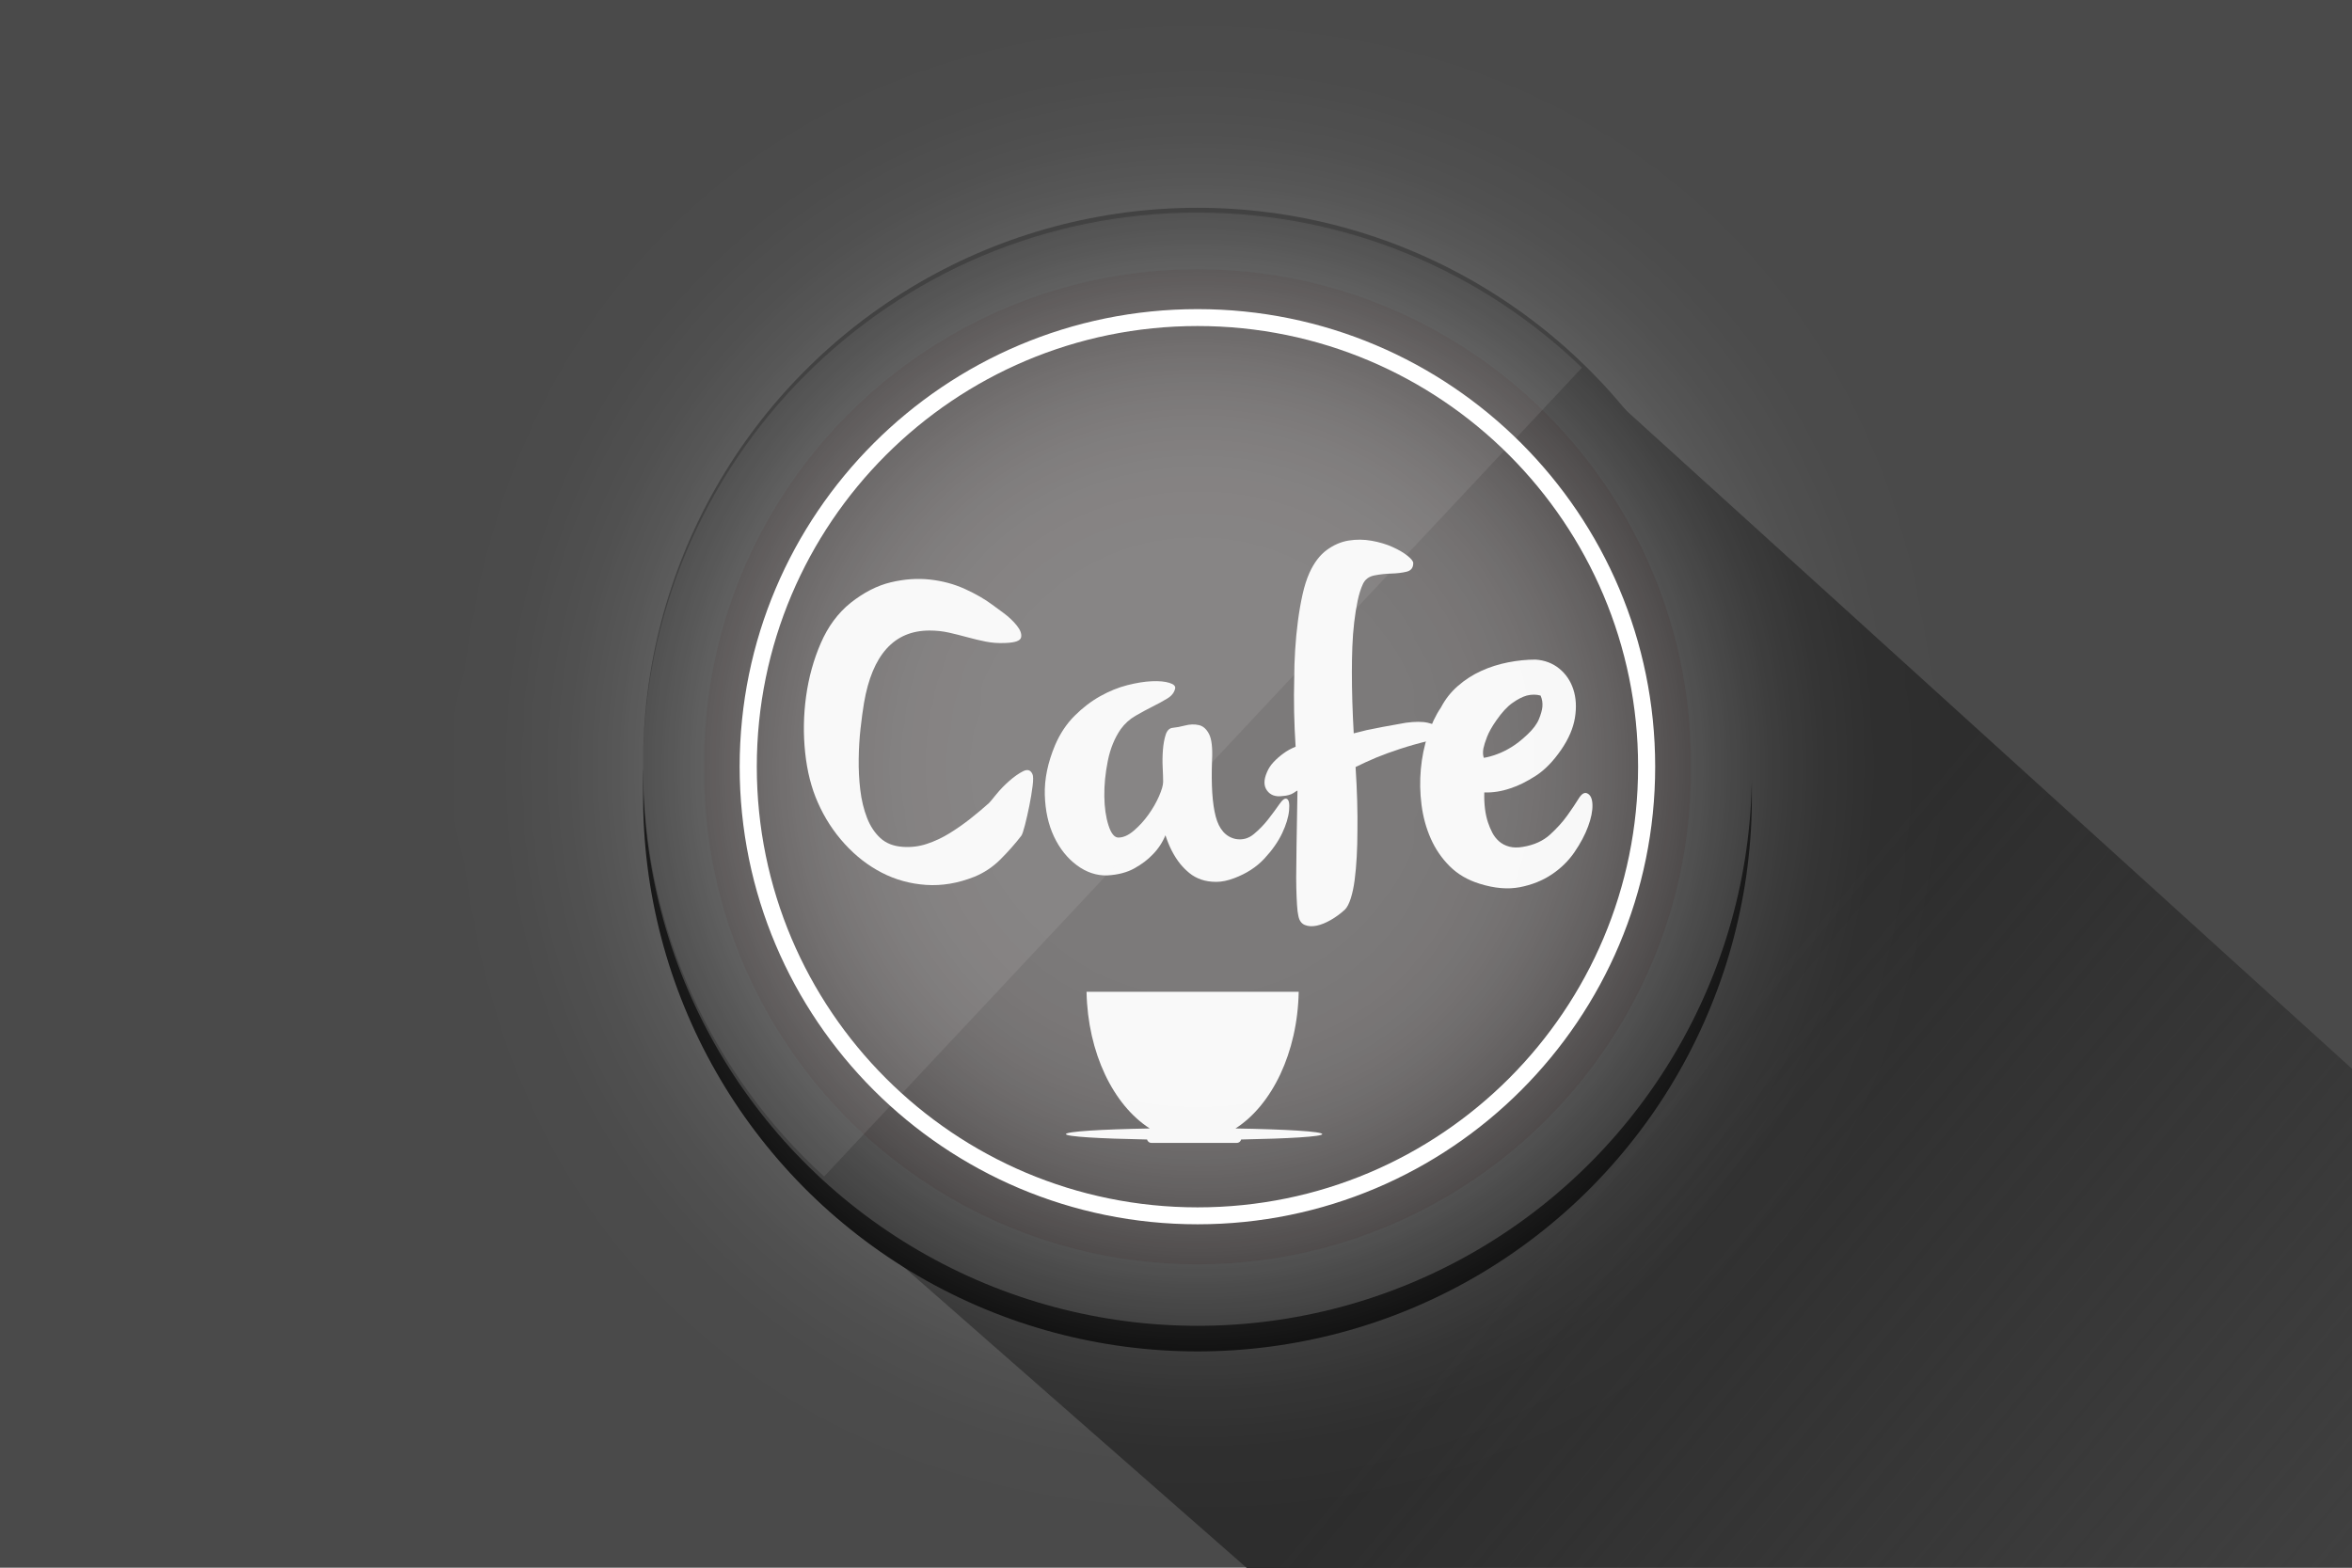
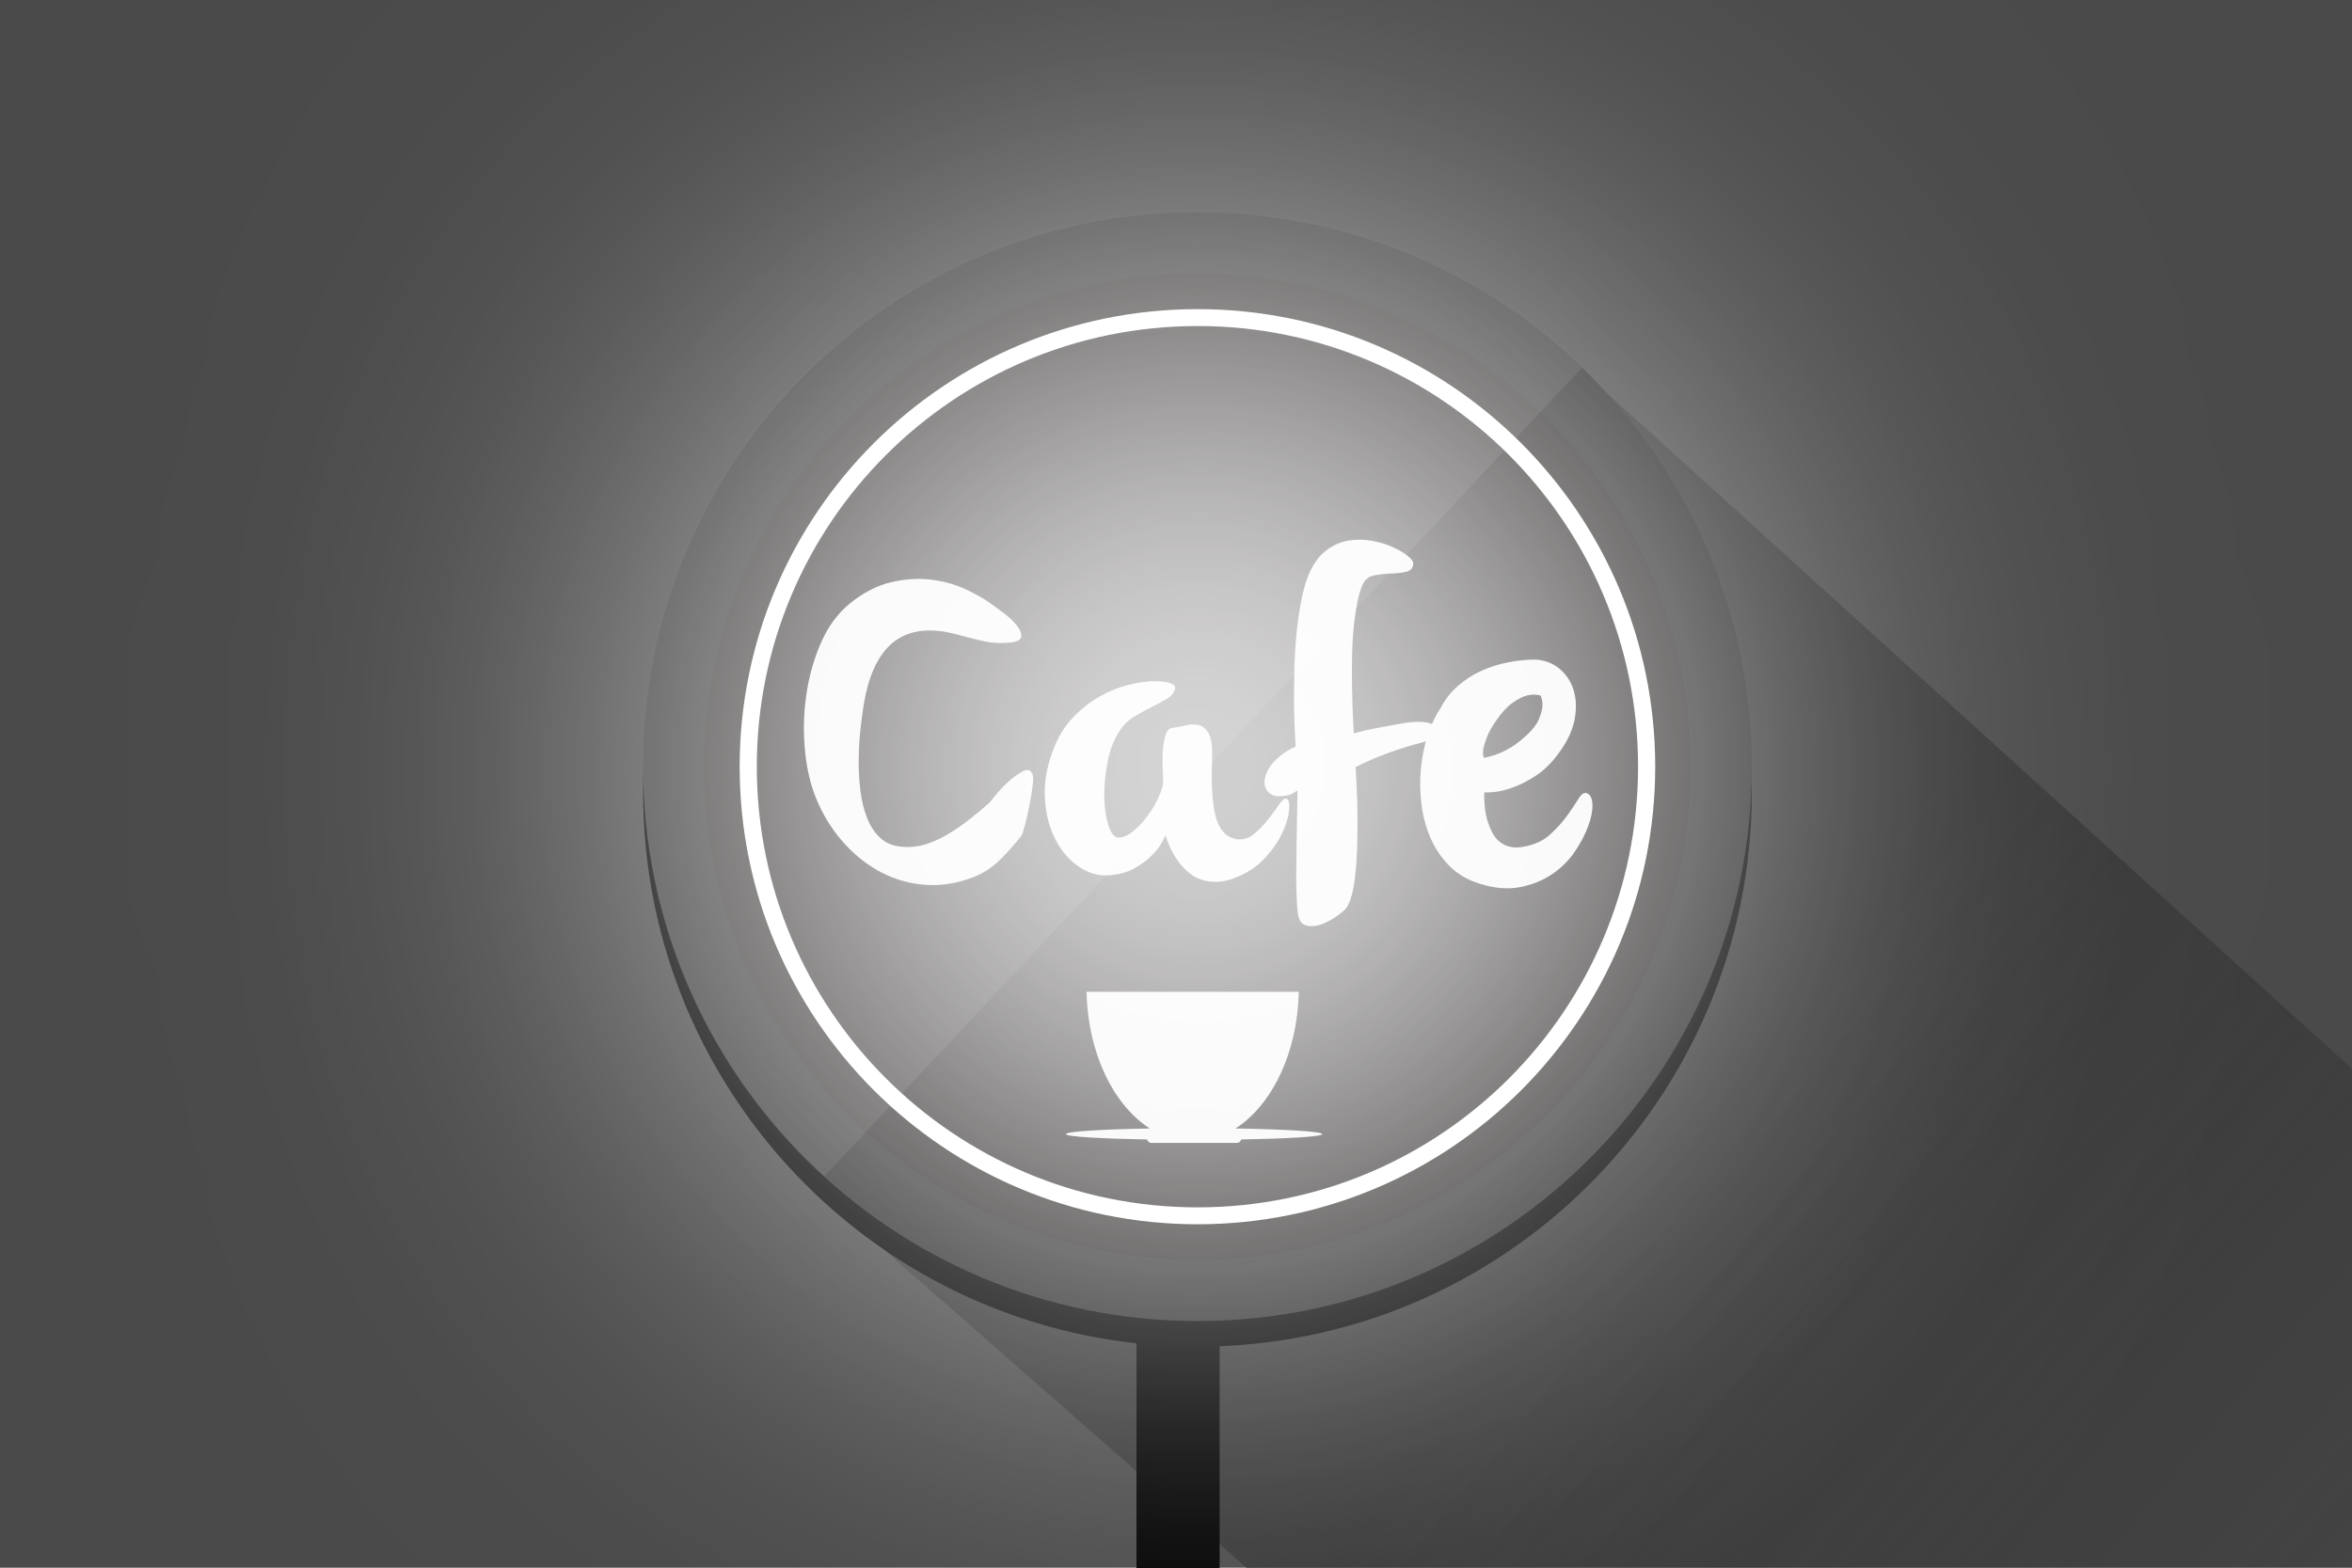
- <svg xmlns="http://www.w3.org/2000/svg" id="svg2" height="200" width="300" version="1.1">
+ <svg xmlns="http://www.w3.org/2000/svg" xmlns:xlink="http://www.w3.org/1999/xlink" width="300" height="200" id="svg2" version="1.1">
  <defs id="defs4">
-     <linearGradient id="linearGradient3833" y2="251.35" gradientUnits="userSpaceOnUse" x2="329.73" y1="147.57" x1="205.95">
-       <stop id="stop3837" stop-color="#2d2d2d" offset="0" />
-       <stop id="stop3839" stop-color="#2d2d2d" stop-opacity="0" offset="1" />
+     <linearGradient id="linearGradient3835">
+       <stop style="stop-color:#2d2d2d;stop-opacity:1;" offset="0" id="stop3837" />
+       <stop style="stop-color:#2d2d2d;stop-opacity:0" offset="1" id="stop3839" />
    </linearGradient>
-     <filter id="filter3888" height="1.558" width="1.558" y="-0.279" x="-0.279">
-       <feGaussianBlur id="feGaussianBlur3890" stdDeviation="12.652" />
+     <linearGradient xlink:href="#linearGradient3835" id="linearGradient3833" x1="205.946" y1="147.568" x2="329.73" y2="251.351" gradientUnits="userSpaceOnUse" />
+     <filter id="filter3932" x="-0.602" width="2.205" y="-0.602" height="2.205">
+       <feGaussianBlur stdDeviation="27.337" id="feGaussianBlur3934" />
    </filter>
  </defs>
  <g id="layer1" transform="translate(0,-852.3622)">
-     <path id="path2985" stroke-linejoin="bevel" d="M201,63a71,71,0,1,1,-142,0,71,71,0,1,1,142,0z" transform="translate(18.5,885.8622)" stroke="#FFF" stroke-miterlimit="4" stroke-dasharray="none" stroke-width="1" fill="#717171" />
-     <rect id="rect2987" height="200" width="300" y="852.36" x="0" fill="#4a4a4a" />
-     <path id="path3825" d="M101.08,149.19,202.43,47.838,348.11,180c-42.446,24.506-65.972,66.309-108.42,90.815z" transform="translate(0,852.3622)" fill="url(#linearGradient3833)" />
-     <path id="path3767" d="m191.63,246.67a54.447,54.447,0,1,1,-108.89,0,54.447,54.447,0,1,1,108.89,0z" transform="matrix(1.298701,0,0,1.298701,-25.41911,633.1036)" fill="#000" />
-     <path id="path3759" d="m191.63,246.67a54.447,54.447,0,1,1,-108.89,0,54.447,54.447,0,1,1,108.89,0z" transform="matrix(1.298701,0,0,1.298701,-25.41911,629.8358)" fill="#2d2d2d" />
-     <path id="path3761" d="m191.63,246.67a54.447,54.447,0,1,1,-108.89,0,54.447,54.447,0,1,1,108.89,0z" transform="matrix(1.155844,0,0,1.155844,-5.822149,665.0743)" fill="#292525" />
-     <g id="text3771" style="letter-spacing:0px;word-spacing:0px;" font-weight="normal" font-size="58.842px" font-style="normal" font-stretch="normal" line-height="125%" font-variant="normal" font-family="olivier" fill="#f5f5f5">
-       <path id="path3842" style="" d="m131.68,951.1c0.118,0.236,0.129,0.746,0.03,1.531-0.098,0.785-0.236,1.618-0.412,2.501-0.177,0.882-0.363,1.706-0.559,2.471-0.196,0.765-0.353,1.226-0.47,1.383-0.785,1.02-1.668,2.02-2.649,3.001-0.98,0.98-2.099,1.726-3.354,2.236-2.078,0.825-4.128,1.168-6.148,1.031-2.02-0.138-3.903-0.658-5.649-1.56-1.746-0.902-3.325-2.128-4.737-3.678s-2.55-3.305-3.413-5.266c-0.824-1.844-1.363-3.962-1.618-6.355s-0.216-4.796,0.118-7.208c0.333-2.412,0.961-4.678,1.883-6.796,0.922-2.118,2.187-3.825,3.796-5.12,1.687-1.334,3.393-2.206,5.119-2.618,1.726-0.412,3.393-0.529,5.001-0.353,1.608,0.177,3.099,0.579,4.472,1.207,1.373,0.628,2.53,1.294,3.471,2,0.275,0.196,0.756,0.55,1.443,1.06,0.687,0.51,1.255,1.049,1.706,1.618,0.451,0.569,0.627,1.069,0.529,1.5-0.098,0.432-0.775,0.667-2.029,0.707-0.863,0.04-1.687-0.019-2.472-0.176-0.785-0.157-1.569-0.343-2.353-0.559-0.784-0.216-1.569-0.412-2.353-0.589-0.785-0.177-1.609-0.265-2.472-0.265-4.511,0-7.296,3.08-8.355,9.239-0.157,0.941-0.304,2.03-0.442,3.265-0.138,1.236-0.216,2.531-0.235,3.884-0.019,1.353,0.05,2.677,0.206,3.971,0.157,1.294,0.441,2.471,0.853,3.53,0.412,1.06,0.98,1.923,1.706,2.589,0.725,0.667,1.677,1.04,2.853,1.119,1.059,0.078,2.089-0.05,3.09-0.383,1-0.333,1.961-0.784,2.883-1.353,0.922-0.569,1.804-1.186,2.648-1.853,0.843-0.667,1.638-1.334,2.384-2,0.117-0.119,0.421-0.482,0.912-1.09,0.491-0.608,1.05-1.187,1.677-1.736,0.627-0.549,1.216-0.961,1.765-1.235,0.549-0.275,0.942-0.157,1.176,0.353,0.118,0.236,0.178,0.364,0.178,0.383-0,0.02-0.01,0-0.03-0.059-0.02-0.059-0.049-0.128-0.089-0.207-0.04-0.078-0.059-0.118-0.059-0.118z" />
-       <path id="path3844" style="" d="m149.89,940.21c-0.117,0.51-0.45,0.932-0.999,1.265-0.549,0.333-1.177,0.677-1.883,1.03-0.706,0.353-1.432,0.746-2.177,1.177-0.745,0.432-1.373,1-1.883,1.707-0.785,1.137-1.335,2.49-1.649,4.059-0.314,1.569-0.461,3.069-0.441,4.501,0.02,1.432,0.196,2.667,0.53,3.707,0.333,1.04,0.755,1.56,1.265,1.56,0.627,0,1.284-0.294,1.971-0.883,0.687-0.588,1.305-1.265,1.854-2.03,0.549-0.765,1-1.549,1.353-2.353,0.353-0.804,0.529-1.422,0.529-1.854-0-0.431-0.019-1.029-0.058-1.794-0.039-0.765-0.029-1.52,0.03-2.265,0.059-0.745,0.176-1.393,0.353-1.942,0.177-0.549,0.48-0.844,0.911-0.883,0.432-0.038,0.952-0.136,1.56-0.293,0.608-0.157,1.187-0.177,1.736-0.059,0.549,0.117,0.99,0.5,1.323,1.147s0.461,1.755,0.383,3.325c-0.119,3.177,0.038,5.58,0.47,7.208,0.432,1.628,1.275,2.58,2.531,2.855,0.863,0.157,1.638-0.049,2.325-0.619,0.687-0.569,1.304-1.207,1.853-1.912,0.549-0.706,1.02-1.343,1.412-1.912,0.393-0.569,0.706-0.795,0.941-0.676,0.275,0.117,0.373,0.608,0.294,1.471-0.079,0.863-0.373,1.834-0.883,2.913-0.509,1.079-1.264,2.157-2.265,3.236-1.001,1.079-2.285,1.912-3.854,2.501-0.824,0.314-1.589,0.47-2.295,0.47-0.706,0-1.344-0.098-1.912-0.294-0.569-0.196-1.069-0.471-1.5-0.824-0.432-0.353-0.824-0.745-1.177-1.176-0.785-0.98-1.413-2.197-1.884-3.649-0.391,0.942-0.94,1.766-1.647,2.473-0.589,0.627-1.354,1.206-2.296,1.736-0.942,0.53-2.099,0.834-3.472,0.911-1.372,0.04-2.666-0.392-3.882-1.294s-2.187-2.118-2.913-3.648c-0.725-1.53-1.118-3.305-1.177-5.325s0.382-4.148,1.324-6.385c0.627-1.452,1.451-2.688,2.471-3.708,1.02-1.02,2.108-1.853,3.265-2.501,1.157-0.647,2.314-1.117,3.471-1.411,1.157-0.294,2.197-0.461,3.119-0.5,0.922-0.04,1.668,0.029,2.237,0.206,0.569,0.177,0.813,0.422,0.734,0.735z" />
-       <path id="path3846" style="" d="m180.26,924.21c-0,0.589-0.284,0.952-0.853,1.089-0.569,0.137-1.216,0.216-1.941,0.235-0.725,0.02-1.441,0.098-2.148,0.235-0.706,0.137-1.197,0.5-1.471,1.089-0.275,0.588-0.501,1.303-0.678,2.147-0.177,0.843-0.324,1.766-0.441,2.766-0.117,1.001-0.196,2.041-0.235,3.119-0.04,1.079-0.059,2.147-0.059,3.205-0,2.433,0.078,5.042,0.235,7.827,0.432-0.118,0.982-0.256,1.649-0.413,0.548-0.117,1.234-0.254,2.059-0.411,0.824-0.157,1.805-0.333,2.942-0.53,1.177-0.157,2.108-0.157,2.795,0,0.687,0.157,1.147,0.383,1.383,0.677,0.235,0.295,0.245,0.608,0.03,0.942-0.216,0.333-0.637,0.559-1.266,0.676-1.294,0.314-2.51,0.657-3.647,1.03-1.137,0.373-2.138,0.736-3.001,1.089-1.02,0.431-1.923,0.843-2.708,1.235,0.196,3.02,0.275,5.766,0.235,8.237-0,1.06-0.029,2.128-0.088,3.207s-0.147,2.069-0.265,2.972c-0.118,0.903-0.285,1.687-0.5,2.354-0.215,0.667-0.46,1.137-0.734,1.411-0.549,0.51-1.148,0.951-1.795,1.324-0.647,0.373-1.255,0.618-1.824,0.735-0.569,0.117-1.07,0.088-1.501-0.089-0.432-0.177-0.706-0.559-0.823-1.147-0.078-0.314-0.136-0.794-0.176-1.442-0.04-0.648-0.069-1.373-0.089-2.177-0.02-0.804-0.02-1.677,0-2.618,0.02-0.942,0.03-1.864,0.03-2.766,0.04-2.157,0.079-4.491,0.119-7.002-0.158,0.078-0.315,0.176-0.472,0.294-0.353,0.235-0.843,0.372-1.471,0.411-0.863,0.117-1.51-0.118-1.942-0.707-0.432-0.588-0.431-1.373,0.001-2.353,0.196-0.47,0.481-0.902,0.853-1.294,0.372-0.392,0.775-0.746,1.207-1.06,0.47-0.352,1-0.646,1.587-0.882-0.195-3.02-0.254-5.923-0.176-8.709-0-1.177,0.039-2.393,0.118-3.648,0.078-1.255,0.196-2.481,0.353-3.678,0.157-1.196,0.353-2.324,0.589-3.383,0.236-1.059,0.53-1.981,0.882-2.766,0.589-1.294,1.325-2.265,2.208-2.912,0.883-0.647,1.815-1.049,2.795-1.206,0.98-0.157,1.961-0.147,2.941,0.029,0.98,0.176,1.863,0.441,2.648,0.794,0.785,0.353,1.422,0.726,1.912,1.119,0.49,0.393,0.735,0.706,0.735,0.941z" />
-       <path id="path3848" style="" d="m183.79,942.63c0.549-1.059,1.275-1.982,2.177-2.766,0.902-0.785,1.893-1.422,2.972-1.912s2.217-0.853,3.413-1.088c1.196-0.235,2.363-0.353,3.502-0.353,1.177,0.078,2.187,0.46,3.03,1.147,0.843,0.687,1.442,1.569,1.795,2.648,0.353,1.079,0.422,2.285,0.206,3.619-0.216,1.334-0.795,2.688-1.736,4.061-1.02,1.49-2.109,2.608-3.266,3.353-1.158,0.745-2.227,1.275-3.207,1.588-1.137,0.393-2.255,0.569-3.353,0.53-0.04,1.49,0.117,2.765,0.47,3.825,0.157,0.47,0.343,0.912,0.558,1.323,0.215,0.412,0.5,0.775,0.853,1.088,0.353,0.314,0.785,0.539,1.295,0.677,0.51,0.138,1.098,0.148,1.765,0.03,1.413-0.236,2.56-0.756,3.442-1.56,0.882-0.804,1.618-1.619,2.206-2.442,0.588-0.824,1.069-1.54,1.442-2.148,0.373-0.608,0.736-0.834,1.089-0.677,0.431,0.196,0.656,0.687,0.676,1.472,0.02,0.785-0.166,1.707-0.558,2.766-0.392,1.06-0.971,2.148-1.736,3.265s-1.736,2.069-2.913,2.853c-1.177,0.785-2.53,1.324-4.06,1.619-1.53,0.294-3.236,0.147-5.12-0.442-1.53-0.47-2.805-1.216-3.825-2.236s-1.824-2.197-2.413-3.53-0.981-2.765-1.177-4.295c-0.196-1.53-0.226-3.05-0.088-4.56,0.138-1.51,0.432-2.952,0.883-4.325,0.451-1.373,1.01-2.55,1.676-3.53zm5.473,6.412c0.51-0.078,1.079-0.235,1.706-0.47,0.549-0.196,1.148-0.491,1.795-0.883,0.647-0.392,1.343-0.941,2.089-1.648,0.706-0.667,1.187-1.314,1.442-1.941,0.255-0.627,0.402-1.157,0.44-1.589,0.04-0.51-0.039-0.98-0.235-1.411-0.549-0.157-1.138-0.157-1.765,0-0.549,0.157-1.158,0.47-1.824,0.941-0.667,0.47-1.353,1.216-2.06,2.236-0.548,0.784-0.94,1.48-1.175,2.088-0.235,0.608-0.392,1.109-0.471,1.501-0.079,0.47-0.059,0.863,0.059,1.176z" />
+     <path style="fill:#717171;fill-opacity:1;stroke:#ffffff;stroke-width:1;stroke-linejoin:bevel;stroke-miterlimit:4;stroke-opacity:1;stroke-dasharray:none" id="path2985" d="M 201,63 A 71,71 0 1 1 59,63 71,71 0 1 1 201,63 z" transform="translate(18.5,885.8622)" />
+     <rect style="fill:#4a4a4a;fill-opacity:1;stroke:none;stroke-width:1;stroke-linejoin:bevel;stroke-miterlimit:4;stroke-opacity:1;stroke-dasharray:none" id="rect2987" width="300" height="200" x="0" y="852.362" />
+     <path style="fill:url(#linearGradient3833);stroke:none;stroke-width:1px;stroke-linecap:butt;stroke-linejoin:miter;stroke-opacity:1;fill-opacity:1;opacity:0.662" d="M 101.081,149.189 202.432,47.838 348.108,180 c -42.446,24.506 -65.972,66.309 -108.418,90.815 z" id="path3825" transform="translate(0,852.3622)" />
+     <rect style="fill:#000000;fill-opacity:1;stroke:none" id="rect3936" width="10.607" height="36.593" x="144.957" y="1016.456" />
+     <path transform="matrix(1.298701,0,0,1.298701,-25.41911,633.1036)" d="m 191.626,246.669 a 54.447,54.447 0 1 1 -108.894,0 54.447,54.447 0 1 1 108.894,0 z" id="path3767" style="fill:#000000;fill-opacity:1;stroke:none" />
+     <path style="fill:#2d2d2d;fill-opacity:1;stroke:none" id="path3759" d="m 191.626,246.669 a 54.447,54.447 0 1 1 -108.894,0 54.447,54.447 0 1 1 108.894,0 z" transform="matrix(1.298701,0,0,1.298701,-25.41911,629.8358)" />
+     <path transform="matrix(1.155844,0,0,1.155844,-5.822149,665.0743)" d="m 191.626,246.669 a 54.447,54.447 0 1 1 -108.894,0 54.447,54.447 0 1 1 108.894,0 z" id="path3761" style="fill:#292525;fill-opacity:1;stroke:none" />
+     <g style="font-size:58.842px;font-style:normal;font-variant:normal;font-weight:normal;font-stretch:normal;line-height:125%;letter-spacing:0px;word-spacing:0px;fill:#f5f5f5;fill-opacity:1;stroke:none;font-family:olivier;-inkscape-font-specification:olivier" id="text3771">
+       <path d="m 131.682,951.097 c 0.118,0.236 0.129,0.746 0.03,1.531 -0.098,0.785 -0.236,1.618 -0.412,2.501 -0.177,0.882 -0.363,1.706 -0.559,2.471 -0.196,0.765 -0.353,1.226 -0.47,1.383 -0.785,1.02 -1.668,2.02 -2.649,3.001 -0.98,0.98 -2.099,1.726 -3.354,2.236 -2.078,0.825 -4.127,1.168 -6.148,1.031 -2.02,-0.138 -3.903,-0.658 -5.649,-1.56 -1.746,-0.902 -3.325,-2.128 -4.737,-3.678 -1.412,-1.55 -2.55,-3.305 -3.413,-5.266 -0.824,-1.844 -1.363,-3.962 -1.618,-6.355 -0.255,-2.393 -0.216,-4.796 0.118,-7.208 0.333,-2.412 0.961,-4.678 1.883,-6.796 0.922,-2.118 2.187,-3.825 3.796,-5.12 1.687,-1.334 3.393,-2.206 5.119,-2.618 1.726,-0.412 3.393,-0.529 5.001,-0.353 1.608,0.177 3.099,0.579 4.472,1.207 1.373,0.628 2.53,1.294 3.471,2 0.275,0.196 0.756,0.55 1.443,1.059 0.687,0.51 1.255,1.049 1.706,1.618 0.451,0.569 0.627,1.069 0.529,1.5 -0.098,0.432 -0.775,0.667 -2.029,0.707 -0.863,0.04 -1.687,-0.019 -2.472,-0.176 -0.785,-0.157 -1.569,-0.343 -2.353,-0.559 -0.784,-0.216 -1.569,-0.412 -2.353,-0.589 -0.785,-0.177 -1.609,-0.265 -2.472,-0.265 -4.511,3e-5 -7.296,3.08 -8.355,9.239 -0.157,0.941 -0.304,2.029 -0.442,3.266 -0.138,1.236 -0.216,2.531 -0.235,3.884 -0.019,1.353 0.05,2.677 0.206,3.971 0.157,1.294 0.441,2.471 0.853,3.53 0.412,1.059 0.98,1.923 1.706,2.589 0.725,0.667 1.677,1.04 2.853,1.119 1.059,0.078 2.089,-0.05 3.09,-0.383 1,-0.333 1.961,-0.784 2.883,-1.353 0.922,-0.569 1.804,-1.186 2.648,-1.853 0.843,-0.667 1.638,-1.334 2.384,-2 0.117,-0.119 0.421,-0.482 0.912,-1.09 0.491,-0.608 1.05,-1.187 1.677,-1.736 0.627,-0.549 1.216,-0.961 1.765,-1.235 0.549,-0.275 0.942,-0.157 1.176,0.353 0.118,0.236 0.178,0.364 0.178,0.383 -3e-5,0.02 -0.01,10e-6 -0.03,-0.059 -0.02,-0.059 -0.049,-0.128 -0.089,-0.207 -0.04,-0.078 -0.059,-0.118 -0.059,-0.118 z" style="" id="path3842" />
+       <path d="m 149.887,940.212 c -0.117,0.51 -0.45,0.932 -0.999,1.265 -0.549,0.333 -1.177,0.677 -1.883,1.03 -0.706,0.353 -1.432,0.746 -2.177,1.177 -0.745,0.432 -1.373,1.001 -1.883,1.707 -0.785,1.137 -1.335,2.49 -1.648,4.059 -0.314,1.569 -0.461,3.069 -0.441,4.501 0.02,1.432 0.196,2.668 0.53,3.707 0.333,1.04 0.755,1.56 1.265,1.56 0.627,10e-6 1.284,-0.294 1.971,-0.883 0.687,-0.588 1.305,-1.265 1.854,-2.03 0.549,-0.765 1,-1.549 1.353,-2.353 0.353,-0.804 0.529,-1.422 0.529,-1.854 -2e-5,-0.431 -0.019,-1.029 -0.058,-1.794 -0.039,-0.765 -0.029,-1.52 0.03,-2.265 0.059,-0.745 0.176,-1.393 0.353,-1.942 0.177,-0.549 0.48,-0.844 0.911,-0.883 0.432,-0.038 0.952,-0.136 1.56,-0.293 0.608,-0.157 1.187,-0.177 1.736,-0.059 0.549,0.117 0.99,0.5 1.323,1.147 0.333,0.647 0.461,1.755 0.383,3.325 -0.119,3.177 0.038,5.58 0.47,7.208 0.432,1.628 1.275,2.58 2.531,2.855 0.863,0.157 1.638,-0.049 2.325,-0.619 0.687,-0.569 1.304,-1.207 1.853,-1.912 0.549,-0.706 1.02,-1.343 1.412,-1.912 0.393,-0.569 0.706,-0.795 0.941,-0.676 0.275,0.117 0.373,0.608 0.294,1.471 -0.079,0.863 -0.373,1.834 -0.883,2.913 -0.509,1.079 -1.265,2.157 -2.265,3.236 -1.001,1.079 -2.285,1.912 -3.854,2.501 -0.824,0.314 -1.589,0.47 -2.295,0.47 -0.706,0 -1.344,-0.098 -1.912,-0.294 -0.569,-0.196 -1.069,-0.471 -1.5,-0.824 -0.432,-0.353 -0.824,-0.745 -1.177,-1.176 -0.785,-0.98 -1.413,-2.197 -1.884,-3.649 -0.391,0.942 -0.94,1.766 -1.647,2.473 -0.589,0.627 -1.354,1.206 -2.296,1.736 -0.942,0.53 -2.099,0.834 -3.472,0.911 -1.372,0.04 -2.666,-0.392 -3.882,-1.294 -1.216,-0.902 -2.187,-2.118 -2.913,-3.648 -0.725,-1.53 -1.118,-3.305 -1.177,-5.325 -0.059,-2.02 0.382,-4.148 1.324,-6.385 0.627,-1.452 1.451,-2.688 2.471,-3.708 1.02,-1.02 2.108,-1.853 3.265,-2.501 1.157,-0.647 2.314,-1.117 3.471,-1.411 1.157,-0.294 2.197,-0.461 3.119,-0.5 0.922,-0.04 1.668,0.029 2.237,0.206 0.569,0.177 0.813,0.422 0.734,0.735 z" style="" id="path3844" />
+       <path d="m 180.263,924.206 c -2e-5,0.589 -0.284,0.952 -0.853,1.089 -0.569,0.137 -1.216,0.216 -1.941,0.235 -0.725,0.02 -1.441,0.098 -2.148,0.235 -0.706,0.137 -1.197,0.5 -1.471,1.089 -0.275,0.588 -0.501,1.303 -0.678,2.147 -0.177,0.843 -0.324,1.766 -0.441,2.766 -0.117,1.001 -0.196,2.041 -0.235,3.119 -0.04,1.079 -0.059,2.147 -0.059,3.205 -1e-5,2.433 0.078,5.042 0.235,7.828 0.432,-0.118 0.982,-0.256 1.648,-0.413 0.548,-0.117 1.235,-0.254 2.059,-0.411 0.824,-0.157 1.805,-0.333 2.942,-0.53 1.177,-0.157 2.108,-0.157 2.795,0 0.687,0.157 1.147,0.383 1.383,0.677 0.235,0.295 0.245,0.608 0.03,0.942 -0.216,0.333 -0.637,0.559 -1.266,0.676 -1.294,0.314 -2.51,0.657 -3.647,1.03 -1.137,0.373 -2.138,0.736 -3.001,1.089 -1.02,0.431 -1.923,0.843 -2.708,1.235 0.196,3.02 0.275,5.766 0.235,8.237 -2e-5,1.059 -0.029,2.129 -0.088,3.207 -0.059,1.079 -0.147,2.069 -0.265,2.972 -0.118,0.903 -0.285,1.687 -0.5,2.354 -0.215,0.667 -0.46,1.137 -0.734,1.411 -0.549,0.51 -1.148,0.951 -1.795,1.324 -0.647,0.373 -1.255,0.618 -1.824,0.735 -0.569,0.117 -1.07,0.088 -1.501,-0.089 -0.432,-0.177 -0.706,-0.559 -0.823,-1.147 -0.078,-0.314 -0.136,-0.794 -0.176,-1.442 -0.04,-0.648 -0.069,-1.373 -0.089,-2.177 -0.02,-0.804 -0.02,-1.677 0,-2.618 0.02,-0.942 0.03,-1.864 0.03,-2.766 0.04,-2.157 0.079,-4.491 0.119,-7.001 -0.158,0.078 -0.315,0.176 -0.472,0.294 -0.353,0.235 -0.843,0.372 -1.471,0.411 -0.863,0.117 -1.51,-0.118 -1.942,-0.707 -0.432,-0.588 -0.431,-1.373 9e-4,-2.353 0.196,-0.47 0.481,-0.902 0.853,-1.294 0.372,-0.392 0.775,-0.746 1.207,-1.06 0.47,-0.352 1,-0.646 1.587,-0.882 -0.195,-3.02 -0.254,-5.923 -0.176,-8.709 -1e-5,-1.177 0.039,-2.393 0.118,-3.648 0.078,-1.255 0.196,-2.481 0.353,-3.678 0.157,-1.197 0.353,-2.324 0.589,-3.383 0.236,-1.059 0.53,-1.981 0.882,-2.766 0.589,-1.294 1.325,-2.265 2.208,-2.912 0.883,-0.647 1.815,-1.049 2.795,-1.206 0.98,-0.157 1.961,-0.147 2.941,0.029 0.98,0.176 1.863,0.441 2.648,0.794 0.785,0.353 1.422,0.726 1.912,1.119 0.49,0.393 0.735,0.706 0.735,0.941 z" style="" id="path3846" />
+       <path d="m 183.79,942.625 c 0.549,-1.059 1.275,-1.982 2.177,-2.766 0.902,-0.785 1.893,-1.422 2.972,-1.912 1.079,-0.49 2.217,-0.853 3.413,-1.088 1.196,-0.235 2.363,-0.353 3.502,-0.353 1.177,0.078 2.187,0.46 3.03,1.147 0.843,0.687 1.442,1.569 1.795,2.648 0.353,1.079 0.422,2.285 0.206,3.619 -0.216,1.334 -0.795,2.688 -1.736,4.061 -1.02,1.49 -2.109,2.608 -3.266,3.353 -1.158,0.745 -2.227,1.275 -3.207,1.588 -1.137,0.393 -2.255,0.569 -3.353,0.53 -0.04,1.49 0.117,2.765 0.47,3.825 0.157,0.47 0.343,0.912 0.558,1.323 0.215,0.412 0.5,0.775 0.853,1.088 0.353,0.314 0.785,0.539 1.295,0.677 0.51,0.138 1.098,0.148 1.765,0.03 1.413,-0.236 2.56,-0.756 3.442,-1.56 0.882,-0.804 1.618,-1.619 2.206,-2.442 0.588,-0.824 1.069,-1.54 1.442,-2.148 0.373,-0.608 0.736,-0.834 1.089,-0.677 0.431,0.196 0.656,0.687 0.676,1.472 0.02,0.785 -0.166,1.707 -0.558,2.766 -0.392,1.059 -0.971,2.148 -1.736,3.266 -0.765,1.118 -1.736,2.069 -2.913,2.853 -1.177,0.785 -2.53,1.324 -4.06,1.619 -1.53,0.294 -3.236,0.147 -5.12,-0.442 -1.53,-0.47 -2.805,-1.216 -3.825,-2.236 -1.02,-1.02 -1.824,-2.197 -2.413,-3.53 -0.588,-1.334 -0.981,-2.765 -1.177,-4.295 -0.196,-1.53 -0.226,-3.05 -0.088,-4.56 0.138,-1.51 0.432,-2.952 0.883,-4.325 0.451,-1.373 1.009,-2.55 1.676,-3.53 z m 5.473,6.412 c 0.51,-0.078 1.079,-0.235 1.706,-0.47 0.549,-0.196 1.148,-0.491 1.795,-0.883 0.647,-0.392 1.343,-0.941 2.089,-1.648 0.706,-0.667 1.187,-1.314 1.442,-1.941 0.255,-0.627 0.402,-1.157 0.44,-1.589 0.04,-0.51 -0.039,-0.98 -0.235,-1.411 -0.549,-0.157 -1.138,-0.157 -1.765,0 -0.549,0.157 -1.158,0.47 -1.824,0.941 -0.667,0.47 -1.353,1.216 -2.06,2.236 -0.548,0.784 -0.94,1.48 -1.175,2.088 -0.235,0.608 -0.392,1.109 -0.471,1.501 -0.079,0.47 -0.059,0.863 0.059,1.176 z" style="" id="path3848" />
    </g>
-     <path id="path3783" fill="#FFF" d="M152.75,39.438c-32.24,0-58.406,26.133-58.406,58.374,0,32.238,26.166,58.378,58.406,58.378s58.37-26.14,58.37-58.378c0-32.241-26.13-58.374-58.37-58.374zm0,2.156c31.05,0,56.19,25.171,56.19,56.218,0,31.048-25.14,56.218-56.19,56.218s-56.219-25.17-56.219-56.218c0-31.047,25.169-56.218,56.219-56.218z" transform="translate(0,852.3622)" />
-     <path id="path3792" fill="#f5f5f5" d="m138.59,978.89c0.149,7.797,3.417,14.456,8.062,17.438-6.218,0.108-10.688,0.39-10.688,0.719,0,0.323,4.295,0.575,10.344,0.688,0.059,0.254,0.29,0.438,0.562,0.438h10.875c0.273,0,0.504-0.183,0.562-0.438,6.034-0.112,10.344-0.365,10.344-0.688,0-0.334-4.672-0.615-11.062-0.719,4.643-2.983,7.914-9.643,8.062-17.438h-27.062z" />
-     <path id="path3850" opacity="0.084" d="M152.75,27.125c-39.05,0-70.719,31.635-70.719,70.687,0,20.718,8.901,39.348,23.089,52.278l96.66-103.18c-12.71-12.25-29.98-19.781-49.03-19.781z" transform="translate(0,852.3622)" fill="#fffafa" />
-     <path id="path3858" opacity="0.388" d="m191.63,246.67a54.447,54.447,0,1,1,-108.89,0,54.447,54.447,0,1,1,108.89,0z" transform="matrix(1.155844,0,0,1.155844,-5.822154,665.0743)" filter="url(#filter3888)" fill="#FFF" />
+     <path style="fill:#ffffff;fill-opacity:1;stroke:none" d="M 152.75 39.438 C 120.509 39.438 94.344 65.571 94.344 97.812 C 94.344 130.054 120.509 156.188 152.75 156.188 C 184.991 156.188 211.125 130.054 211.125 97.812 C 211.125 65.571 184.991 39.438 152.75 39.438 z M 152.75 41.594 C 183.797 41.594 208.938 66.765 208.938 97.812 C 208.938 128.86 183.797 154.031 152.75 154.031 C 121.703 154.031 96.531 128.86 96.531 97.812 C 96.531 66.765 121.703 41.594 152.75 41.594 z " transform="translate(0,852.3622)" id="path3783" />
+     <path style="fill:#f5f5f5;fill-opacity:1;stroke:none" d="m 138.594,978.89 c 0.149,7.797 3.417,14.456 8.062,17.438 -6.218,0.108 -10.688,0.39 -10.688,0.719 0,0.323 4.295,0.575 10.344,0.688 0.059,0.254 0.29,0.438 0.562,0.438 l 10.875,0 c 0.273,0 0.504,-0.183 0.562,-0.438 6.034,-0.112 10.344,-0.365 10.344,-0.688 0,-0.334 -4.672,-0.615 -11.062,-0.719 4.643,-2.983 7.914,-9.643 8.062,-17.438 l -27.062,0 z" id="path3792" />
+     <path style="opacity:0.084;fill:#fffafa;stroke:none" d="M 152.75 27.125 C 113.698 27.125 82.031 58.76 82.031 97.812 C 82.031 118.527 90.932 137.161 105.125 150.094 L 201.781 46.906 C 189.067 34.656 171.801 27.125 152.75 27.125 z " transform="translate(0,852.3622)" id="path3850" />
+     <path style="opacity:0.873;fill:#ffffff;fill-opacity:1;stroke:none;filter:url(#filter3932)" id="path3858" d="m 191.626,246.669 a 54.447,54.447 0 1 1 -108.894,0 54.447,54.447 0 1 1 108.894,0 z" transform="matrix(1.155844,0,0,1.155844,-5.822154,665.0743)" />
  </g>
</svg>
